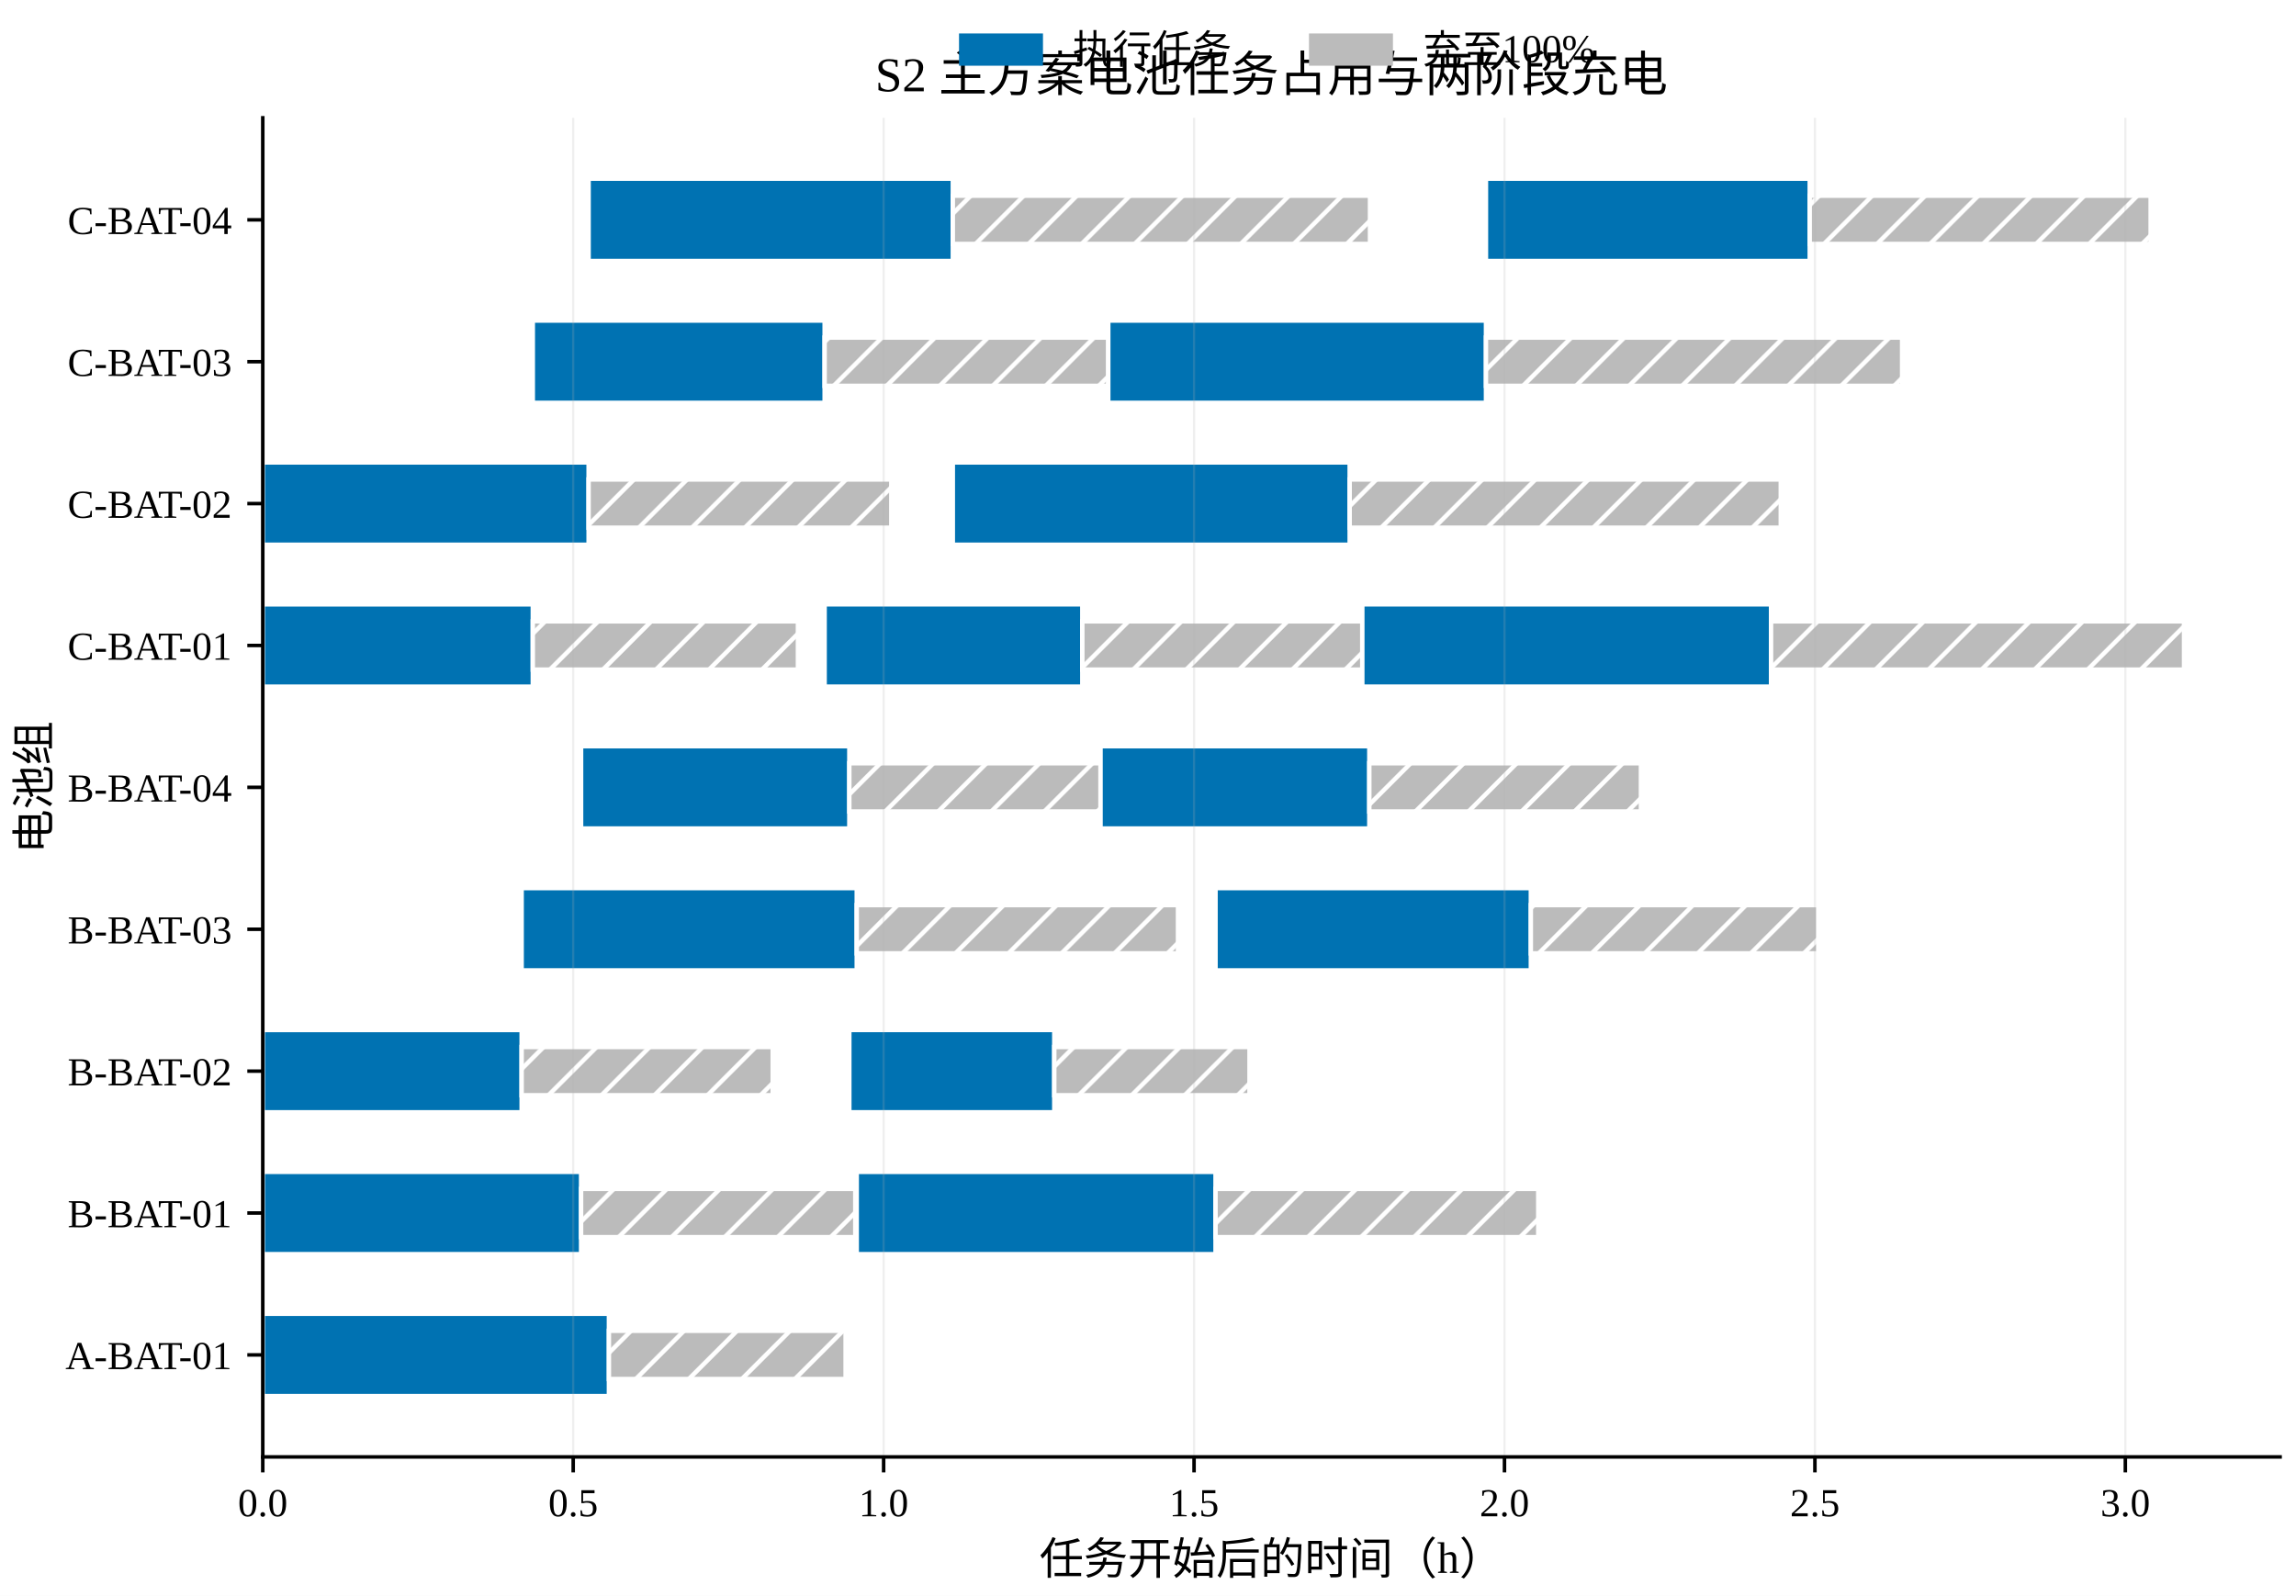
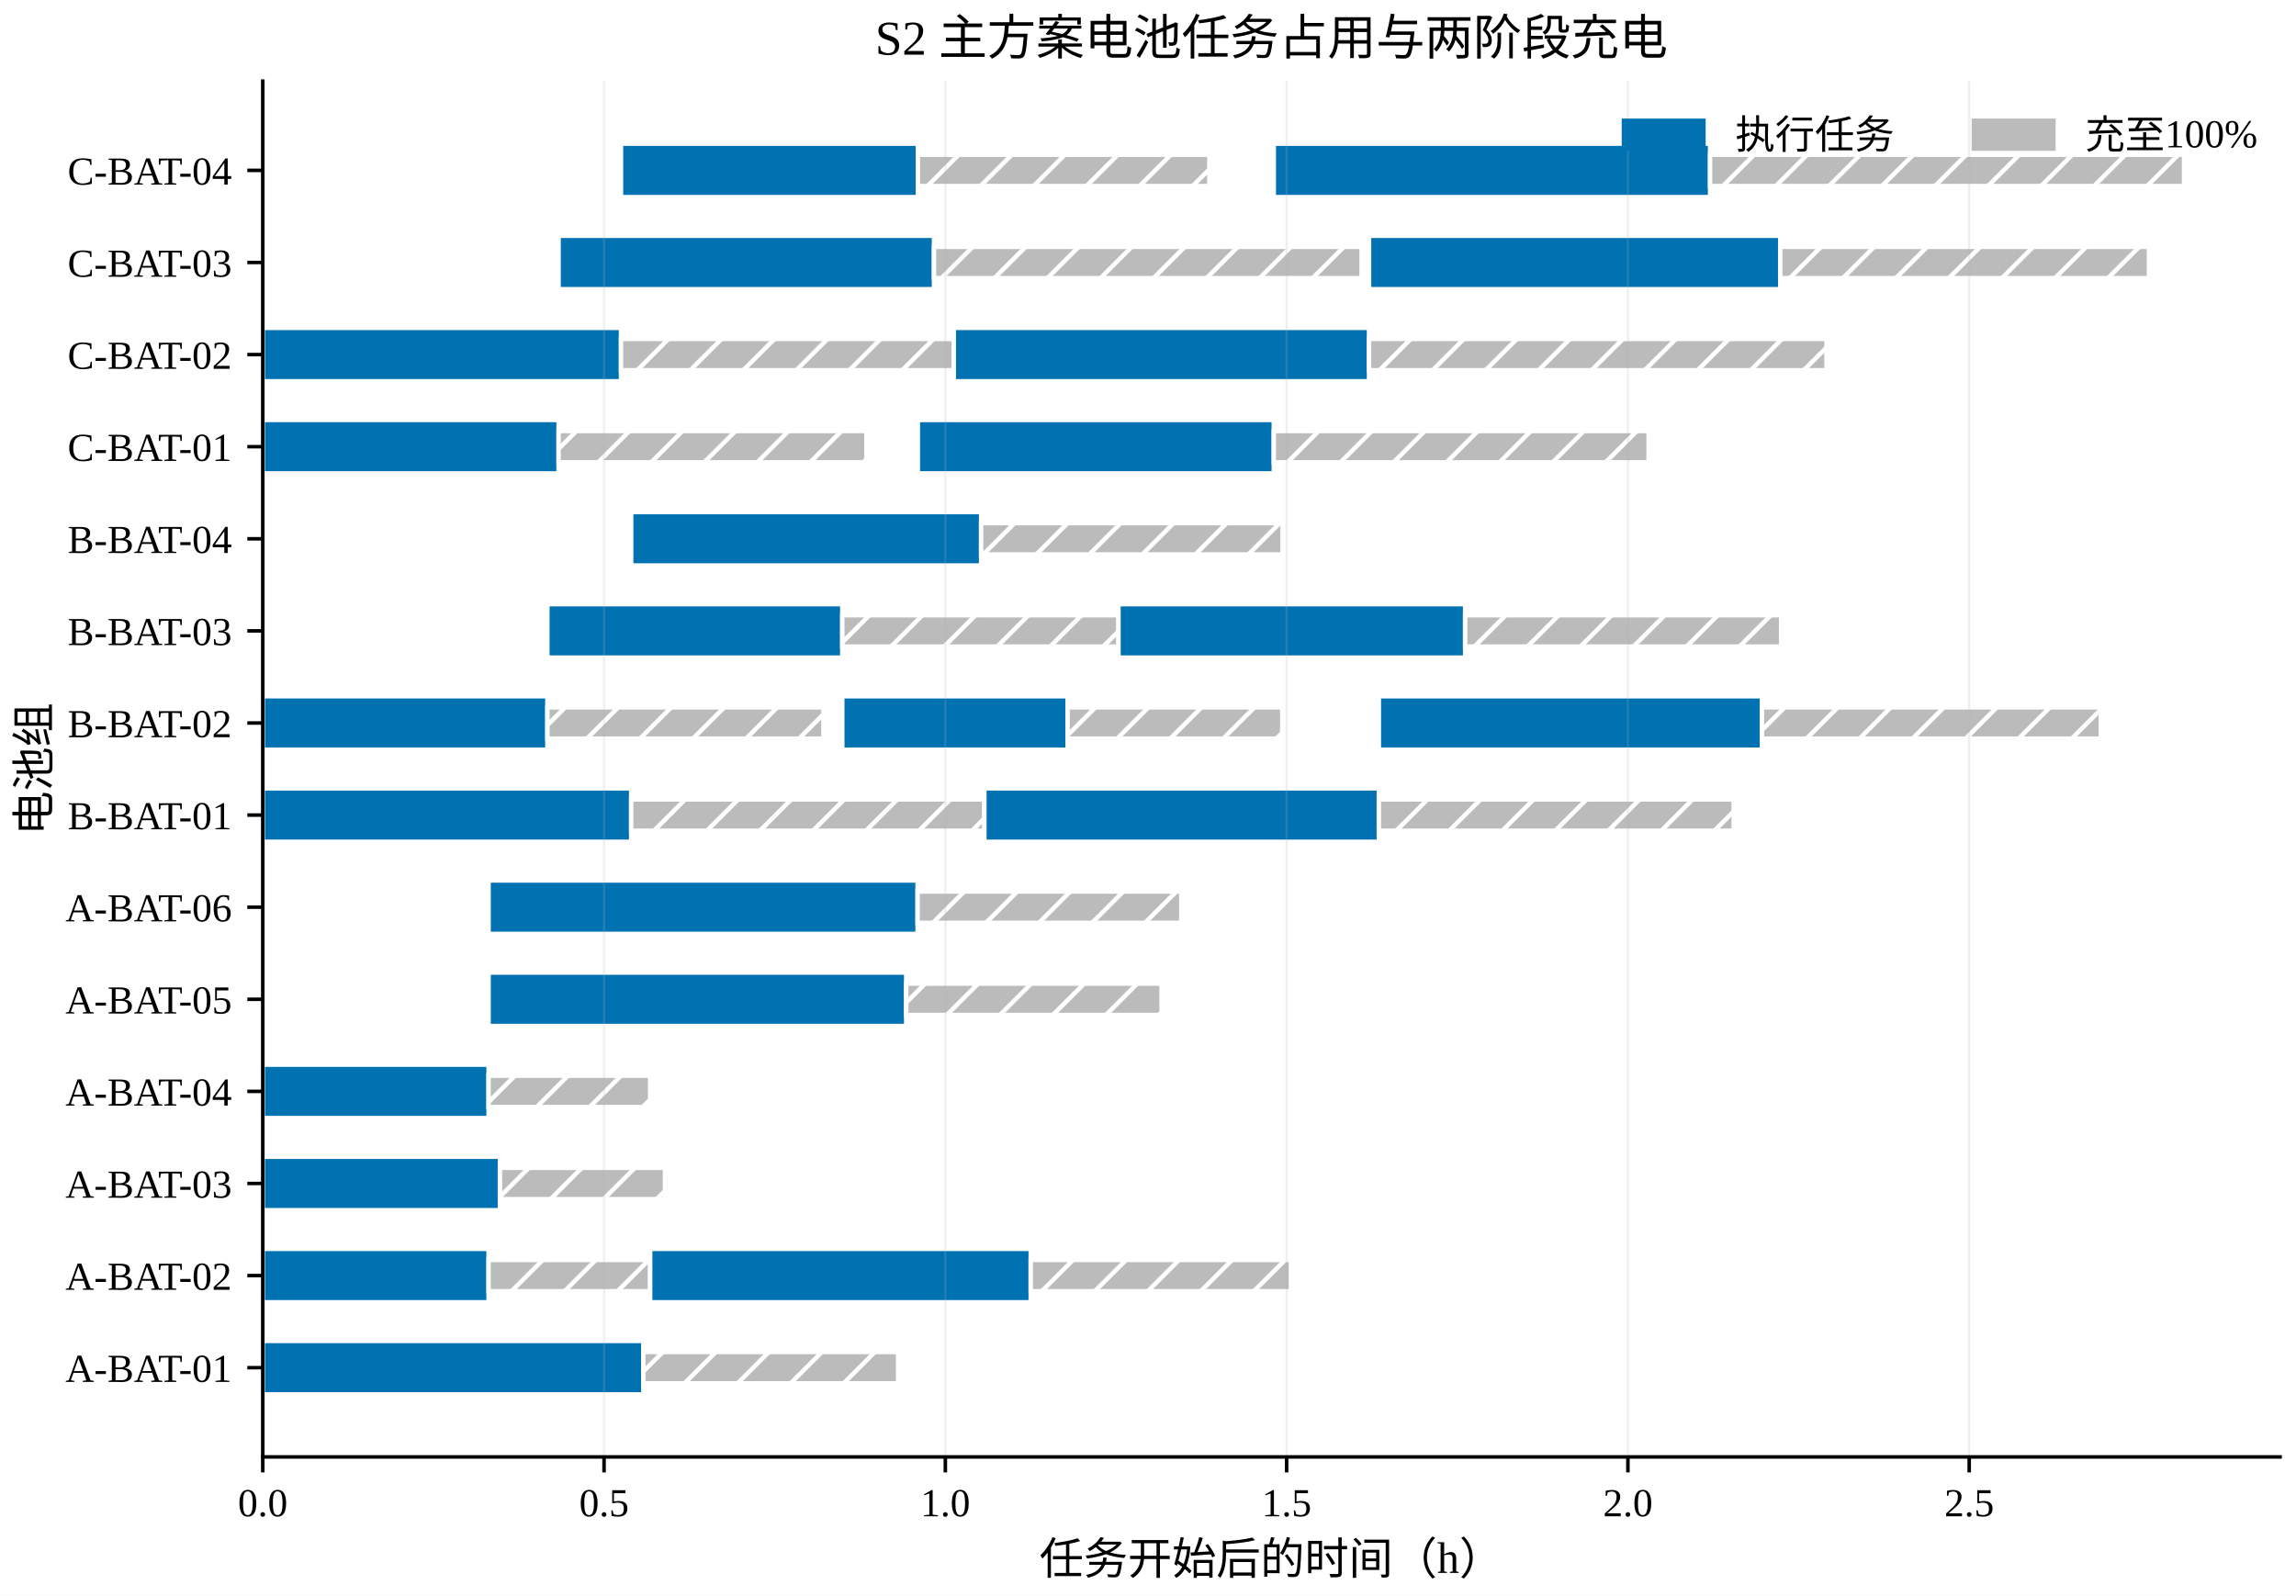
<svg xmlns="http://www.w3.org/2000/svg" xmlns:xlink="http://www.w3.org/1999/xlink" width="519.6pt" height="361.2pt" viewBox="0 0 519.6 361.2" version="1.1">
  <defs>
    <style type="text/css">*{stroke-linejoin: round; stroke-linecap: butt}</style>
  </defs>
  <g id="figure_1">
    <g id="patch_1">
-       <path d="M 0 361.2  L 519.6 361.2  L 519.6 0  L 0 0  z " style="fill: #ffffff" />
+       <path d="M 0 361.2  L 519.6 361.2  L 519.6 -0  L 0 -0  z " style="fill: #ffffff" />
    </g>
    <g id="axes_1">
      <g id="patch_2">
-         <path d="M 59.467 329.748  L 516 329.748  L 516 26.663  L 59.467 26.663  z " style="fill: #ffffff" />
+         <path d="M 59.467 329.748  L 516 329.748  L 516 18.366  L 59.467 18.366  z " style="fill: #ffffff" />
      </g>
      <g id="patch_3">
-         <path d="M 59.467 283.858  L 131.503 283.858  L 131.503 265.232  L 59.467 265.232  z " clip-path="url(#p5245dfd479)" style="fill: #0072b2; stroke: #ffffff; stroke-linejoin: miter" />
+         <path d="M 59.467 107.144  L 126.412 107.144  L 126.412 95.054  L 59.467 95.054  z " clip-path="url(#pa1d8574b73)" style="fill: #0072b2; stroke: #ffffff; stroke-linejoin: miter" />
      </g>
      <g id="patch_4">
-         <path d="M 131.503 280.004  L 193.557 280.004  L 193.557 269.086  L 131.503 269.086  z " clip-path="url(#p5245dfd479)" style="fill: url(#h151a976eff); stroke: #ffffff; stroke-linejoin: miter" />
+         <path d="M 126.412 104.643  L 196.074 104.643  L 196.074 97.556  L 126.412 97.556  z " clip-path="url(#pa1d8574b73)" style="fill: url(#hf0e0af9c7e); stroke: #ffffff; stroke-linejoin: miter" />
      </g>
      <g id="patch_5">
-         <path d="M 59.467 155.405  L 120.576 155.405  L 120.576 136.779  L 59.467 136.779  z " clip-path="url(#p5245dfd479)" style="fill: #0072b2; stroke: #ffffff; stroke-linejoin: miter" />
+         <path d="M 59.467 190.524  L 142.837 190.524  L 142.837 178.434  L 59.467 178.434  z " clip-path="url(#pa1d8574b73)" style="fill: #0072b2; stroke: #ffffff; stroke-linejoin: miter" />
      </g>
      <g id="patch_6">
-         <path d="M 120.576 151.551  L 180.579 151.551  L 180.579 140.633  L 120.576 140.633  z " clip-path="url(#p5245dfd479)" style="fill: url(#h151a976eff); stroke: #ffffff; stroke-linejoin: miter" />
+         <path d="M 142.837 188.023  L 222.77 188.023  L 222.77 180.936  L 142.837 180.936  z " clip-path="url(#pa1d8574b73)" style="fill: url(#hf0e0af9c7e); stroke: #ffffff; stroke-linejoin: miter" />
      </g>
      <g id="patch_7">
-         <path d="M 59.467 251.745  L 118.051 251.745  L 118.051 233.119  L 59.467 233.119  z " clip-path="url(#p5245dfd479)" style="fill: #0072b2; stroke: #ffffff; stroke-linejoin: miter" />
+         <path d="M 59.467 169.679  L 123.875 169.679  L 123.875 157.589  L 59.467 157.589  z " clip-path="url(#pa1d8574b73)" style="fill: #0072b2; stroke: #ffffff; stroke-linejoin: miter" />
      </g>
      <g id="patch_8">
-         <path d="M 118.051 247.891  L 174.867 247.891  L 174.867 236.973  L 118.051 236.973  z " clip-path="url(#p5245dfd479)" style="fill: url(#h151a976eff); stroke: #ffffff; stroke-linejoin: miter" />
+         <path d="M 123.875 167.178  L 186.339 167.178  L 186.339 160.091  L 123.875 160.091  z " clip-path="url(#pa1d8574b73)" style="fill: url(#hf0e0af9c7e); stroke: #ffffff; stroke-linejoin: miter" />
      </g>
      <g id="patch_9">
-         <path d="M 59.467 123.292  L 133.205 123.292  L 133.205 104.666  L 59.467 104.666  z " clip-path="url(#p5245dfd479)" style="fill: #0072b2; stroke: #ffffff; stroke-linejoin: miter" />
+         <path d="M 59.467 86.299  L 140.535 86.299  L 140.535 74.209  L 59.467 74.209  z " clip-path="url(#pa1d8574b73)" style="fill: #0072b2; stroke: #ffffff; stroke-linejoin: miter" />
      </g>
      <g id="patch_10">
-         <path d="M 133.205 119.438  L 201.707 119.438  L 201.707 108.52  L 133.205 108.52  z " clip-path="url(#p5245dfd479)" style="fill: url(#h151a976eff); stroke: #ffffff; stroke-linejoin: miter" />
+         <path d="M 140.535 83.798  L 215.847 83.798  L 215.847 76.711  L 140.535 76.711  z " clip-path="url(#pa1d8574b73)" style="fill: url(#hf0e0af9c7e); stroke: #ffffff; stroke-linejoin: miter" />
      </g>
      <g id="patch_11">
-         <path d="M 118.051 219.632  L 193.883 219.632  L 193.883 201.006  L 118.051 201.006  z " clip-path="url(#p5245dfd479)" style="fill: #0072b2; stroke: #ffffff; stroke-linejoin: miter" />
+         <path d="M 123.875 148.834  L 190.614 148.834  L 190.614 136.744  L 123.875 136.744  z " clip-path="url(#pa1d8574b73)" style="fill: #0072b2; stroke: #ffffff; stroke-linejoin: miter" />
      </g>
      <g id="patch_12">
-         <path d="M 193.883 215.778  L 266.588 215.778  L 266.588 204.859  L 193.883 204.859  z " clip-path="url(#p5245dfd479)" style="fill: url(#h151a976eff); stroke: #ffffff; stroke-linejoin: miter" />
+         <path d="M 190.614 146.333  L 253.118 146.333  L 253.118 139.246  L 190.614 139.246  z " clip-path="url(#pa1d8574b73)" style="fill: url(#hf0e0af9c7e); stroke: #ffffff; stroke-linejoin: miter" />
      </g>
      <g id="patch_13">
-         <path d="M 120.576 91.178  L 186.619 91.178  L 186.619 72.553  L 120.576 72.553  z " clip-path="url(#p5245dfd479)" style="fill: #0072b2; stroke: #ffffff; stroke-linejoin: miter" />
+         <path d="M 126.412 65.454  L 211.366 65.454  L 211.366 53.364  L 126.412 53.364  z " clip-path="url(#pa1d8574b73)" style="fill: #0072b2; stroke: #ffffff; stroke-linejoin: miter" />
      </g>
      <g id="patch_14">
-         <path d="M 186.619 87.325  L 250.809 87.325  L 250.809 76.406  L 186.619 76.406  z " clip-path="url(#p5245dfd479)" style="fill: url(#h151a976eff); stroke: #ffffff; stroke-linejoin: miter" />
+         <path d="M 211.366 62.953  L 308.135 62.953  L 308.135 55.866  L 211.366 55.866  z " clip-path="url(#pa1d8574b73)" style="fill: url(#hf0e0af9c7e); stroke: #ffffff; stroke-linejoin: miter" />
      </g>
      <g id="patch_15">
-         <path d="M 133.205 59.065  L 215.629 59.065  L 215.629 40.439  L 133.205 40.439  z " clip-path="url(#p5245dfd479)" style="fill: #0072b2; stroke: #ffffff; stroke-linejoin: miter" />
+         <path d="M 59.467 315.594  L 145.587 315.594  L 145.587 303.504  L 59.467 303.504  z " clip-path="url(#pa1d8574b73)" style="fill: #0072b2; stroke: #ffffff; stroke-linejoin: miter" />
      </g>
      <g id="patch_16">
-         <path d="M 215.629 55.212  L 310.039 55.212  L 310.039 44.293  L 215.629 44.293  z " clip-path="url(#p5245dfd479)" style="fill: url(#h151a976eff); stroke: #ffffff; stroke-linejoin: miter" />
+         <path d="M 145.587 313.093  L 203.253 313.093  L 203.253 306.006  L 145.587 306.006  z " clip-path="url(#pa1d8574b73)" style="fill: url(#hf0e0af9c7e); stroke: #ffffff; stroke-linejoin: miter" />
      </g>
      <g id="patch_17">
-         <path d="M 131.503 187.518  L 192.207 187.518  L 192.207 168.893  L 131.503 168.893  z " clip-path="url(#p5245dfd479)" style="fill: #0072b2; stroke: #ffffff; stroke-linejoin: miter" />
+         <path d="M 142.837 127.989  L 222.033 127.989  L 222.033 115.899  L 142.837 115.899  z " clip-path="url(#pa1d8574b73)" style="fill: #0072b2; stroke: #ffffff; stroke-linejoin: miter" />
      </g>
      <g id="patch_18">
-         <path d="M 192.207 183.665  L 249.06 183.665  L 249.06 172.746  L 192.207 172.746  z " clip-path="url(#p5245dfd479)" style="fill: url(#h151a976eff); stroke: #ffffff; stroke-linejoin: miter" />
+         <path d="M 222.033 125.488  L 290.256 125.488  L 290.256 118.401  L 222.033 118.401  z " clip-path="url(#pa1d8574b73)" style="fill: url(#hf0e0af9c7e); stroke: #ffffff; stroke-linejoin: miter" />
      </g>
      <g id="patch_19">
-         <path d="M 186.619 155.405  L 244.934 155.405  L 244.934 136.779  L 186.619 136.779  z " clip-path="url(#p5245dfd479)" style="fill: #0072b2; stroke: #ffffff; stroke-linejoin: miter" />
+         <path d="M 59.467 294.749  L 110.567 294.749  L 110.567 282.659  L 59.467 282.659  z " clip-path="url(#pa1d8574b73)" style="fill: #0072b2; stroke: #ffffff; stroke-linejoin: miter" />
      </g>
      <g id="patch_20">
-         <path d="M 244.934 151.551  L 308.298 151.551  L 308.298 140.633  L 244.934 140.633  z " clip-path="url(#p5245dfd479)" style="fill: url(#h151a976eff); stroke: #ffffff; stroke-linejoin: miter" />
+         <path d="M 110.567 292.248  L 147.138 292.248  L 147.138 285.161  L 110.567 285.161  z " clip-path="url(#pa1d8574b73)" style="fill: url(#hf0e0af9c7e); stroke: #ffffff; stroke-linejoin: miter" />
      </g>
      <g id="patch_21">
-         <path d="M 215.629 123.292  L 305.436 123.292  L 305.436 104.666  L 215.629 104.666  z " clip-path="url(#p5245dfd479)" style="fill: #0072b2; stroke: #ffffff; stroke-linejoin: miter" />
+         <path d="M 140.535 44.609  L 207.718 44.609  L 207.718 32.519  L 140.535 32.519  z " clip-path="url(#pa1d8574b73)" style="fill: #0072b2; stroke: #ffffff; stroke-linejoin: miter" />
      </g>
      <g id="patch_22">
-         <path d="M 305.436 119.438  L 402.998 119.438  L 402.998 108.52  L 305.436 108.52  z " clip-path="url(#p5245dfd479)" style="fill: url(#h151a976eff); stroke: #ffffff; stroke-linejoin: miter" />
+         <path d="M 207.718 42.108  L 273.686 42.108  L 273.686 35.021  L 207.718 35.021  z " clip-path="url(#pa1d8574b73)" style="fill: url(#hf0e0af9c7e); stroke: #ffffff; stroke-linejoin: miter" />
      </g>
      <g id="patch_23">
-         <path d="M 192.207 251.745  L 238.59 251.745  L 238.59 233.119  L 192.207 233.119  z " clip-path="url(#p5245dfd479)" style="fill: #0072b2; stroke: #ffffff; stroke-linejoin: miter" />
+         <path d="M 207.718 107.144  L 288.265 107.144  L 288.265 95.054  L 207.718 95.054  z " clip-path="url(#pa1d8574b73)" style="fill: #0072b2; stroke: #ffffff; stroke-linejoin: miter" />
      </g>
      <g id="patch_24">
-         <path d="M 238.59 247.891  L 282.772 247.891  L 282.772 236.973  L 238.59 236.973  z " clip-path="url(#p5245dfd479)" style="fill: url(#h151a976eff); stroke: #ffffff; stroke-linejoin: miter" />
+         <path d="M 288.265 104.643  L 373.088 104.643  L 373.088 97.556  L 288.265 97.556  z " clip-path="url(#pa1d8574b73)" style="fill: url(#hf0e0af9c7e); stroke: #ffffff; stroke-linejoin: miter" />
      </g>
      <g id="patch_25">
-         <path d="M 250.809 91.178  L 336.284 91.178  L 336.284 72.553  L 250.809 72.553  z " clip-path="url(#p5245dfd479)" style="fill: #0072b2; stroke: #ffffff; stroke-linejoin: miter" />
+         <path d="M 59.467 273.904  L 113.141 273.904  L 113.141 261.814  L 59.467 261.814  z " clip-path="url(#pa1d8574b73)" style="fill: #0072b2; stroke: #ffffff; stroke-linejoin: miter" />
      </g>
      <g id="patch_26">
-         <path d="M 336.284 87.325  L 430.457 87.325  L 430.457 76.406  L 336.284 76.406  z " clip-path="url(#p5245dfd479)" style="fill: url(#h151a976eff); stroke: #ffffff; stroke-linejoin: miter" />
+         <path d="M 113.141 271.403  L 150.491 271.403  L 150.491 264.316  L 113.141 264.316  z " clip-path="url(#pa1d8574b73)" style="fill: url(#hf0e0af9c7e); stroke: #ffffff; stroke-linejoin: miter" />
      </g>
      <g id="patch_27">
-         <path d="M 308.298 155.405  L 400.799 155.405  L 400.799 136.779  L 308.298 136.779  z " clip-path="url(#p5245dfd479)" style="fill: #0072b2; stroke: #ffffff; stroke-linejoin: miter" />
+         <path d="M 215.847 86.299  L 309.819 86.299  L 309.819 74.209  L 215.847 74.209  z " clip-path="url(#pa1d8574b73)" style="fill: #0072b2; stroke: #ffffff; stroke-linejoin: miter" />
      </g>
      <g id="patch_28">
-         <path d="M 400.799 151.551  L 494.26 151.551  L 494.26 140.633  L 400.799 140.633  z " clip-path="url(#p5245dfd479)" style="fill: url(#h151a976eff); stroke: #ffffff; stroke-linejoin: miter" />
+         <path d="M 309.819 83.798  L 413.353 83.798  L 413.353 76.711  L 309.819 76.711  z " clip-path="url(#pa1d8574b73)" style="fill: url(#hf0e0af9c7e); stroke: #ffffff; stroke-linejoin: miter" />
      </g>
      <g id="patch_29">
-         <path d="M 193.883 283.858  L 275.083 283.858  L 275.083 265.232  L 193.883 265.232  z " clip-path="url(#p5245dfd479)" style="fill: #0072b2; stroke: #ffffff; stroke-linejoin: miter" />
+         <path d="M 190.614 169.679  L 241.607 169.679  L 241.607 157.589  L 190.614 157.589  z " clip-path="url(#pa1d8574b73)" style="fill: #0072b2; stroke: #ffffff; stroke-linejoin: miter" />
      </g>
      <g id="patch_30">
-         <path d="M 275.083 280.004  L 348.116 280.004  L 348.116 269.086  L 275.083 269.086  z " clip-path="url(#p5245dfd479)" style="fill: url(#h151a976eff); stroke: #ffffff; stroke-linejoin: miter" />
+         <path d="M 241.607 167.178  L 290.181 167.178  L 290.181 160.091  L 241.607 160.091  z " clip-path="url(#pa1d8574b73)" style="fill: url(#hf0e0af9c7e); stroke: #ffffff; stroke-linejoin: miter" />
      </g>
      <g id="patch_31">
-         <path d="M 59.467 315.971  L 137.8 315.971  L 137.8 297.346  L 59.467 297.346  z " clip-path="url(#p5245dfd479)" style="fill: #0072b2; stroke: #ffffff; stroke-linejoin: miter" />
+         <path d="M 222.77 190.524  L 312.042 190.524  L 312.042 178.434  L 222.77 178.434  z " clip-path="url(#pa1d8574b73)" style="fill: #0072b2; stroke: #ffffff; stroke-linejoin: miter" />
      </g>
      <g id="patch_32">
-         <path d="M 137.8 312.118  L 191.366 312.118  L 191.366 301.199  L 137.8 301.199  z " clip-path="url(#p5245dfd479)" style="fill: url(#h151a976eff); stroke: #ffffff; stroke-linejoin: miter" />
+         <path d="M 312.042 188.023  L 392.335 188.023  L 392.335 180.936  L 312.042 180.936  z " clip-path="url(#pa1d8574b73)" style="fill: url(#hf0e0af9c7e); stroke: #ffffff; stroke-linejoin: miter" />
      </g>
      <g id="patch_33">
-         <path d="M 249.06 187.518  L 309.884 187.518  L 309.884 168.893  L 249.06 168.893  z " clip-path="url(#p5245dfd479)" style="fill: #0072b2; stroke: #ffffff; stroke-linejoin: miter" />
+         <path d="M 288.265 44.609  L 387 44.609  L 387 32.519  L 288.265 32.519  z " clip-path="url(#pa1d8574b73)" style="fill: #0072b2; stroke: #ffffff; stroke-linejoin: miter" />
      </g>
      <g id="patch_34">
-         <path d="M 309.884 183.665  L 371.356 183.665  L 371.356 172.746  L 309.884 172.746  z " clip-path="url(#p5245dfd479)" style="fill: url(#h151a976eff); stroke: #ffffff; stroke-linejoin: miter" />
+         <path d="M 387 42.108  L 494.26 42.108  L 494.26 35.021  L 387 35.021  z " clip-path="url(#pa1d8574b73)" style="fill: url(#hf0e0af9c7e); stroke: #ffffff; stroke-linejoin: miter" />
      </g>
      <g id="patch_35">
-         <path d="M 275.083 219.632  L 346.438 219.632  L 346.438 201.006  L 275.083 201.006  z " clip-path="url(#p5245dfd479)" style="fill: #0072b2; stroke: #ffffff; stroke-linejoin: miter" />
+         <path d="M 59.467 253.059  L 110.567 253.059  L 110.567 240.969  L 59.467 240.969  z " clip-path="url(#pa1d8574b73)" style="fill: #0072b2; stroke: #ffffff; stroke-linejoin: miter" />
      </g>
      <g id="patch_36">
-         <path d="M 346.438 215.778  L 411.481 215.778  L 411.481 204.859  L 346.438 204.859  z " clip-path="url(#p5245dfd479)" style="fill: url(#h151a976eff); stroke: #ffffff; stroke-linejoin: miter" />
+         <path d="M 110.567 250.558  L 147.138 250.558  L 147.138 243.471  L 110.567 243.471  z " clip-path="url(#pa1d8574b73)" style="fill: url(#hf0e0af9c7e); stroke: #ffffff; stroke-linejoin: miter" />
      </g>
      <g id="patch_37">
-         <path d="M 336.284 59.065  L 409.549 59.065  L 409.549 40.439  L 336.284 40.439  z " clip-path="url(#p5245dfd479)" style="fill: #0072b2; stroke: #ffffff; stroke-linejoin: miter" />
+         <path d="M 253.118 148.834  L 331.567 148.834  L 331.567 136.744  L 253.118 136.744  z " clip-path="url(#pa1d8574b73)" style="fill: #0072b2; stroke: #ffffff; stroke-linejoin: miter" />
      </g>
      <g id="patch_38">
-         <path d="M 409.549 55.212  L 486.702 55.212  L 486.702 44.293  L 409.549 44.293  z " clip-path="url(#p5245dfd479)" style="fill: url(#h151a976eff); stroke: #ffffff; stroke-linejoin: miter" />
+         <path d="M 331.567 146.333  L 403.076 146.333  L 403.076 139.246  L 331.567 139.246  z " clip-path="url(#pa1d8574b73)" style="fill: url(#hf0e0af9c7e); stroke: #ffffff; stroke-linejoin: miter" />
+       </g>
+       <g id="patch_39">
+         <path d="M 309.819 65.454  L 402.876 65.454  L 402.876 53.364  L 309.819 53.364  z " clip-path="url(#pa1d8574b73)" style="fill: #0072b2; stroke: #ffffff; stroke-linejoin: miter" />
+       </g>
+       <g id="patch_40">
+         <path d="M 402.876 62.953  L 486.321 62.953  L 486.321 55.866  L 402.876 55.866  z " clip-path="url(#pa1d8574b73)" style="fill: url(#hf0e0af9c7e); stroke: #ffffff; stroke-linejoin: miter" />
+       </g>
+       <g id="patch_41">
+         <path d="M 110.567 232.214  L 205.078 232.214  L 205.078 220.124  L 110.567 220.124  z " clip-path="url(#pa1d8574b73)" style="fill: #0072b2; stroke: #ffffff; stroke-linejoin: miter" />
+       </g>
+       <g id="patch_42">
+         <path d="M 205.078 229.713  L 262.87 229.713  L 262.87 222.626  L 205.078 222.626  z " clip-path="url(#pa1d8574b73)" style="fill: url(#hf0e0af9c7e); stroke: #ffffff; stroke-linejoin: miter" />
+       </g>
+       <g id="patch_43">
+         <path d="M 110.567 211.369  L 207.653 211.369  L 207.653 199.279  L 110.567 199.279  z " clip-path="url(#pa1d8574b73)" style="fill: #0072b2; stroke: #ffffff; stroke-linejoin: miter" />
+       </g>
+       <g id="patch_44">
+         <path d="M 207.653 208.868  L 267.33 208.868  L 267.33 201.781  L 207.653 201.781  z " clip-path="url(#pa1d8574b73)" style="fill: url(#hf0e0af9c7e); stroke: #ffffff; stroke-linejoin: miter" />
+       </g>
+       <g id="patch_45">
+         <path d="M 147.138 294.749  L 233.258 294.749  L 233.258 282.659  L 147.138 282.659  z " clip-path="url(#pa1d8574b73)" style="fill: #0072b2; stroke: #ffffff; stroke-linejoin: miter" />
+       </g>
+       <g id="patch_46">
+         <path d="M 233.258 292.248  L 292.148 292.248  L 292.148 285.161  L 233.258 285.161  z " clip-path="url(#pa1d8574b73)" style="fill: url(#hf0e0af9c7e); stroke: #ffffff; stroke-linejoin: miter" />
+       </g>
+       <g id="patch_47">
+         <path d="M 312.042 169.679  L 398.739 169.679  L 398.739 157.589  L 312.042 157.589  z " clip-path="url(#pa1d8574b73)" style="fill: #0072b2; stroke: #ffffff; stroke-linejoin: miter" />
+       </g>
+       <g id="patch_48">
+         <path d="M 398.739 167.178  L 475.418 167.178  L 475.418 160.091  L 398.739 160.091  z " clip-path="url(#pa1d8574b73)" style="fill: url(#hf0e0af9c7e); stroke: #ffffff; stroke-linejoin: miter" />
      </g>
      <g id="matplotlib.axis_1">
        <g id="xtick_1">
          <g id="line2d_1">
-             <path d="M 59.467 329.748  L 59.467 26.663  " clip-path="url(#p5245dfd479)" style="fill: none; stroke: #b0b0b0; stroke-opacity: 0.2; stroke-width: 0.5; stroke-linecap: square" />
+             <path d="M 59.467 329.748  L 59.467 18.366  " clip-path="url(#pa1d8574b73)" style="fill: none; stroke: #b0b0b0; stroke-opacity: 0.2; stroke-width: 0.5; stroke-linecap: square" />
          </g>
          <g id="line2d_2">
            <defs>
-               <path id="m339675f2f6" d="M 0 0  L 0 3.5  " style="stroke: #000000; stroke-width: 0.8" />
+               <path id="ma20574b8f9" d="M 0 0  L 0 3.5  " style="stroke: #000000; stroke-width: 0.8" />
            </defs>
            <g>
-               <use xlink:href="#m339675f2f6" x="59.467" y="329.748" style="stroke: #000000; stroke-width: 0.8" />
+               <use xlink:href="#ma20574b8f9" x="59.467" y="329.748" style="stroke: #000000; stroke-width: 0.8" />
            </g>
          </g>
          <g id="text_1">
-             <text style="font: 9px 'SimSun', 'Times New Roman', 'Times', 'DejaVu Serif', serif; text-anchor: middle" x="59.467" y="343.182" transform="rotate(-0 59.46719 343.1815)">0.0</text>
+             <text style="font: 9px 'SimSun', 'Times New Roman', 'Times', 'DejaVu Serif', serif; text-anchor: middle" x="59.467" y="343.182" transform="rotate(-0 59.46719 343.1816)">0.0</text>
          </g>
        </g>
        <g id="xtick_2">
          <g id="line2d_3">
-             <path d="M 129.719 329.748  L 129.719 26.663  " clip-path="url(#p5245dfd479)" style="fill: none; stroke: #b0b0b0; stroke-opacity: 0.2; stroke-width: 0.5; stroke-linecap: square" />
+             <path d="M 136.702 329.748  L 136.702 18.366  " clip-path="url(#pa1d8574b73)" style="fill: none; stroke: #b0b0b0; stroke-opacity: 0.2; stroke-width: 0.5; stroke-linecap: square" />
          </g>
          <g id="line2d_4">
            <g>
-               <use xlink:href="#m339675f2f6" x="129.719" y="329.748" style="stroke: #000000; stroke-width: 0.8" />
+               <use xlink:href="#ma20574b8f9" x="136.702" y="329.748" style="stroke: #000000; stroke-width: 0.8" />
            </g>
          </g>
          <g id="text_2">
-             <text style="font: 9px 'SimSun', 'Times New Roman', 'Times', 'DejaVu Serif', serif; text-anchor: middle" x="129.719" y="343.182" transform="rotate(-0 129.719 343.1815)">0.5</text>
+             <text style="font: 9px 'SimSun', 'Times New Roman', 'Times', 'DejaVu Serif', serif; text-anchor: middle" x="136.702" y="343.182" transform="rotate(-0 136.7025 343.1816)">0.5</text>
          </g>
        </g>
        <g id="xtick_3">
          <g id="line2d_5">
-             <path d="M 199.971 329.748  L 199.971 26.663  " clip-path="url(#p5245dfd479)" style="fill: none; stroke: #b0b0b0; stroke-opacity: 0.2; stroke-width: 0.5; stroke-linecap: square" />
+             <path d="M 213.938 329.748  L 213.938 18.366  " clip-path="url(#pa1d8574b73)" style="fill: none; stroke: #b0b0b0; stroke-opacity: 0.2; stroke-width: 0.5; stroke-linecap: square" />
          </g>
          <g id="line2d_6">
            <g>
-               <use xlink:href="#m339675f2f6" x="199.971" y="329.748" style="stroke: #000000; stroke-width: 0.8" />
+               <use xlink:href="#ma20574b8f9" x="213.938" y="329.748" style="stroke: #000000; stroke-width: 0.8" />
            </g>
          </g>
          <g id="text_3">
-             <text style="font: 9px 'SimSun', 'Times New Roman', 'Times', 'DejaVu Serif', serif; text-anchor: middle" x="199.971" y="343.182" transform="rotate(-0 199.9708 343.1815)">1.0</text>
+             <text style="font: 9px 'SimSun', 'Times New Roman', 'Times', 'DejaVu Serif', serif; text-anchor: middle" x="213.938" y="343.182" transform="rotate(-0 213.9378 343.1816)">1.0</text>
          </g>
        </g>
        <g id="xtick_4">
          <g id="line2d_7">
-             <path d="M 270.223 329.748  L 270.223 26.663  " clip-path="url(#p5245dfd479)" style="fill: none; stroke: #b0b0b0; stroke-opacity: 0.2; stroke-width: 0.5; stroke-linecap: square" />
+             <path d="M 291.173 329.748  L 291.173 18.366  " clip-path="url(#pa1d8574b73)" style="fill: none; stroke: #b0b0b0; stroke-opacity: 0.2; stroke-width: 0.5; stroke-linecap: square" />
          </g>
          <g id="line2d_8">
            <g>
-               <use xlink:href="#m339675f2f6" x="270.223" y="329.748" style="stroke: #000000; stroke-width: 0.8" />
+               <use xlink:href="#ma20574b8f9" x="291.173" y="329.748" style="stroke: #000000; stroke-width: 0.8" />
            </g>
          </g>
          <g id="text_4">
-             <text style="font: 9px 'SimSun', 'Times New Roman', 'Times', 'DejaVu Serif', serif; text-anchor: middle" x="270.223" y="343.182" transform="rotate(-0 270.2226 343.1815)">1.5</text>
+             <text style="font: 9px 'SimSun', 'Times New Roman', 'Times', 'DejaVu Serif', serif; text-anchor: middle" x="291.173" y="343.182" transform="rotate(-0 291.1731 343.1816)">1.5</text>
          </g>
        </g>
        <g id="xtick_5">
          <g id="line2d_9">
-             <path d="M 340.474 329.748  L 340.474 26.663  " clip-path="url(#p5245dfd479)" style="fill: none; stroke: #b0b0b0; stroke-opacity: 0.2; stroke-width: 0.5; stroke-linecap: square" />
+             <path d="M 368.408 329.748  L 368.408 18.366  " clip-path="url(#pa1d8574b73)" style="fill: none; stroke: #b0b0b0; stroke-opacity: 0.2; stroke-width: 0.5; stroke-linecap: square" />
          </g>
          <g id="line2d_10">
            <g>
-               <use xlink:href="#m339675f2f6" x="340.474" y="329.748" style="stroke: #000000; stroke-width: 0.8" />
+               <use xlink:href="#ma20574b8f9" x="368.408" y="329.748" style="stroke: #000000; stroke-width: 0.8" />
            </g>
          </g>
          <g id="text_5">
-             <text style="font: 9px 'SimSun', 'Times New Roman', 'Times', 'DejaVu Serif', serif; text-anchor: middle" x="340.474" y="343.182" transform="rotate(-0 340.4744 343.1815)">2.0</text>
+             <text style="font: 9px 'SimSun', 'Times New Roman', 'Times', 'DejaVu Serif', serif; text-anchor: middle" x="368.408" y="343.182" transform="rotate(-0 368.4084 343.1816)">2.0</text>
          </g>
        </g>
        <g id="xtick_6">
          <g id="line2d_11">
-             <path d="M 410.726 329.748  L 410.726 26.663  " clip-path="url(#p5245dfd479)" style="fill: none; stroke: #b0b0b0; stroke-opacity: 0.2; stroke-width: 0.5; stroke-linecap: square" />
+             <path d="M 445.644 329.748  L 445.644 18.366  " clip-path="url(#pa1d8574b73)" style="fill: none; stroke: #b0b0b0; stroke-opacity: 0.2; stroke-width: 0.5; stroke-linecap: square" />
          </g>
          <g id="line2d_12">
            <g>
-               <use xlink:href="#m339675f2f6" x="410.726" y="329.748" style="stroke: #000000; stroke-width: 0.8" />
+               <use xlink:href="#ma20574b8f9" x="445.644" y="329.748" style="stroke: #000000; stroke-width: 0.8" />
            </g>
          </g>
          <g id="text_6">
-             <text style="font: 9px 'SimSun', 'Times New Roman', 'Times', 'DejaVu Serif', serif; text-anchor: middle" x="410.726" y="343.182" transform="rotate(-0 410.7262 343.1815)">2.5</text>
-           </g>
-         </g>
-         <g id="xtick_7">
-           <g id="line2d_13">
-             <path d="M 480.978 329.748  L 480.978 26.663  " clip-path="url(#p5245dfd479)" style="fill: none; stroke: #b0b0b0; stroke-opacity: 0.2; stroke-width: 0.5; stroke-linecap: square" />
-           </g>
-           <g id="line2d_14">
-             <g>
-               <use xlink:href="#m339675f2f6" x="480.978" y="329.748" style="stroke: #000000; stroke-width: 0.8" />
-             </g>
-           </g>
-           <g id="text_7">
-             <text style="font: 9px 'SimSun', 'Times New Roman', 'Times', 'DejaVu Serif', serif; text-anchor: middle" x="480.978" y="343.182" transform="rotate(-0 480.978 343.1815)">3.0</text>
-           </g>
-         </g>
-         <g id="text_8">
+             <text style="font: 9px 'SimSun', 'Times New Roman', 'Times', 'DejaVu Serif', serif; text-anchor: middle" x="445.644" y="343.182" transform="rotate(-0 445.6438 343.1816)">2.5</text>
+           </g>
+         </g>
+         <g id="text_7">
          <text style="font: 10px 'SimSun', 'Times New Roman', 'Times', 'DejaVu Serif', serif; text-anchor: middle" x="287.733" y="356.31" transform="rotate(-0 287.7334 356.3105)">任务开始后的时间（h）</text>
        </g>
      </g>
      <g id="matplotlib.axis_2">
        <g id="ytick_1">
+           <g id="line2d_13">
+             <defs>
+               <path id="m2021b02e31" d="M 0 0  L -3.5 0  " style="stroke: #000000; stroke-width: 0.8" />
+             </defs>
+             <g>
+               <use xlink:href="#m2021b02e31" x="59.467" y="309.549" style="stroke: #000000; stroke-width: 0.8" />
+             </g>
+           </g>
+           <g id="text_8">
+             <text style="font: 9px 'SimSun', 'Times New Roman', 'Times', 'DejaVu Serif', serif; text-anchor: end" x="52.467" y="312.766" transform="rotate(-0 52.46719 312.766)">A-BAT-01</text>
+           </g>
+         </g>
+         <g id="ytick_2">
+           <g id="line2d_14">
+             <g>
+               <use xlink:href="#m2021b02e31" x="59.467" y="288.704" style="stroke: #000000; stroke-width: 0.8" />
+             </g>
+           </g>
+           <g id="text_9">
+             <text style="font: 9px 'SimSun', 'Times New Roman', 'Times', 'DejaVu Serif', serif; text-anchor: end" x="52.467" y="291.921" transform="rotate(-0 52.46719 291.921)">A-BAT-02</text>
+           </g>
+         </g>
+         <g id="ytick_3">
          <g id="line2d_15">
-             <defs>
-               <path id="mc38f6a3ccd" d="M 0 0  L -3.5 0  " style="stroke: #000000; stroke-width: 0.8" />
-             </defs>
-             <g>
-               <use xlink:href="#mc38f6a3ccd" x="59.467" y="306.659" style="stroke: #000000; stroke-width: 0.8" />
-             </g>
-           </g>
-           <g id="text_9">
-             <text style="font: 9px 'SimSun', 'Times New Roman', 'Times', 'DejaVu Serif', serif; text-anchor: end" x="52.467" y="309.875" transform="rotate(-0 52.46719 309.8753)">A-BAT-01</text>
-           </g>
-         </g>
-         <g id="ytick_2">
+             <g>
+               <use xlink:href="#m2021b02e31" x="59.467" y="267.859" style="stroke: #000000; stroke-width: 0.8" />
+             </g>
+           </g>
+           <g id="text_10">
+             <text style="font: 9px 'SimSun', 'Times New Roman', 'Times', 'DejaVu Serif', serif; text-anchor: end" x="52.467" y="271.076" transform="rotate(-0 52.46719 271.076)">A-BAT-03</text>
+           </g>
+         </g>
+         <g id="ytick_4">
          <g id="line2d_16">
            <g>
-               <use xlink:href="#mc38f6a3ccd" x="59.467" y="274.545" style="stroke: #000000; stroke-width: 0.8" />
-             </g>
-           </g>
-           <g id="text_10">
-             <text style="font: 9px 'SimSun', 'Times New Roman', 'Times', 'DejaVu Serif', serif; text-anchor: end" x="52.467" y="277.762" transform="rotate(-0 52.46719 277.762)">B-BAT-01</text>
-           </g>
-         </g>
-         <g id="ytick_3">
+               <use xlink:href="#m2021b02e31" x="59.467" y="247.014" style="stroke: #000000; stroke-width: 0.8" />
+             </g>
+           </g>
+           <g id="text_11">
+             <text style="font: 9px 'SimSun', 'Times New Roman', 'Times', 'DejaVu Serif', serif; text-anchor: end" x="52.467" y="250.231" transform="rotate(-0 52.46719 250.231)">A-BAT-04</text>
+           </g>
+         </g>
+         <g id="ytick_5">
          <g id="line2d_17">
            <g>
-               <use xlink:href="#mc38f6a3ccd" x="59.467" y="242.432" style="stroke: #000000; stroke-width: 0.8" />
-             </g>
-           </g>
-           <g id="text_11">
-             <text style="font: 9px 'SimSun', 'Times New Roman', 'Times', 'DejaVu Serif', serif; text-anchor: end" x="52.467" y="245.649" transform="rotate(-0 52.46719 245.6488)">B-BAT-02</text>
-           </g>
-         </g>
-         <g id="ytick_4">
+               <use xlink:href="#m2021b02e31" x="59.467" y="226.169" style="stroke: #000000; stroke-width: 0.8" />
+             </g>
+           </g>
+           <g id="text_12">
+             <text style="font: 9px 'SimSun', 'Times New Roman', 'Times', 'DejaVu Serif', serif; text-anchor: end" x="52.467" y="229.386" transform="rotate(-0 52.46719 229.386)">A-BAT-05</text>
+           </g>
+         </g>
+         <g id="ytick_6">
          <g id="line2d_18">
            <g>
-               <use xlink:href="#mc38f6a3ccd" x="59.467" y="210.319" style="stroke: #000000; stroke-width: 0.8" />
-             </g>
-           </g>
-           <g id="text_12">
-             <text style="font: 9px 'SimSun', 'Times New Roman', 'Times', 'DejaVu Serif', serif; text-anchor: end" x="52.467" y="213.535" transform="rotate(-0 52.46719 213.5355)">B-BAT-03</text>
-           </g>
-         </g>
-         <g id="ytick_5">
+               <use xlink:href="#m2021b02e31" x="59.467" y="205.324" style="stroke: #000000; stroke-width: 0.8" />
+             </g>
+           </g>
+           <g id="text_13">
+             <text style="font: 9px 'SimSun', 'Times New Roman', 'Times', 'DejaVu Serif', serif; text-anchor: end" x="52.467" y="208.541" transform="rotate(-0 52.46719 208.5411)">A-BAT-06</text>
+           </g>
+         </g>
+         <g id="ytick_7">
          <g id="line2d_19">
            <g>
-               <use xlink:href="#mc38f6a3ccd" x="59.467" y="178.205" style="stroke: #000000; stroke-width: 0.8" />
-             </g>
-           </g>
-           <g id="text_13">
-             <text style="font: 9px 'SimSun', 'Times New Roman', 'Times', 'DejaVu Serif', serif; text-anchor: end" x="52.467" y="181.422" transform="rotate(-0 52.46719 181.4222)">B-BAT-04</text>
-           </g>
-         </g>
-         <g id="ytick_6">
+               <use xlink:href="#m2021b02e31" x="59.467" y="184.479" style="stroke: #000000; stroke-width: 0.8" />
+             </g>
+           </g>
+           <g id="text_14">
+             <text style="font: 9px 'SimSun', 'Times New Roman', 'Times', 'DejaVu Serif', serif; text-anchor: end" x="52.467" y="187.696" transform="rotate(-0 52.46719 187.6961)">B-BAT-01</text>
+           </g>
+         </g>
+         <g id="ytick_8">
          <g id="line2d_20">
            <g>
-               <use xlink:href="#mc38f6a3ccd" x="59.467" y="146.092" style="stroke: #000000; stroke-width: 0.8" />
-             </g>
-           </g>
-           <g id="text_14">
-             <text style="font: 9px 'SimSun', 'Times New Roman', 'Times', 'DejaVu Serif', serif; text-anchor: end" x="52.467" y="149.309" transform="rotate(-0 52.46719 149.3089)">C-BAT-01</text>
-           </g>
-         </g>
-         <g id="ytick_7">
+               <use xlink:href="#m2021b02e31" x="59.467" y="163.634" style="stroke: #000000; stroke-width: 0.8" />
+             </g>
+           </g>
+           <g id="text_15">
+             <text style="font: 9px 'SimSun', 'Times New Roman', 'Times', 'DejaVu Serif', serif; text-anchor: end" x="52.467" y="166.851" transform="rotate(-0 52.46719 166.8511)">B-BAT-02</text>
+           </g>
+         </g>
+         <g id="ytick_9">
          <g id="line2d_21">
            <g>
-               <use xlink:href="#mc38f6a3ccd" x="59.467" y="113.979" style="stroke: #000000; stroke-width: 0.8" />
-             </g>
-           </g>
-           <g id="text_15">
-             <text style="font: 9px 'SimSun', 'Times New Roman', 'Times', 'DejaVu Serif', serif; text-anchor: end" x="52.467" y="117.196" transform="rotate(-0 52.46719 117.1957)">C-BAT-02</text>
-           </g>
-         </g>
-         <g id="ytick_8">
+               <use xlink:href="#m2021b02e31" x="59.467" y="142.789" style="stroke: #000000; stroke-width: 0.8" />
+             </g>
+           </g>
+           <g id="text_16">
+             <text style="font: 9px 'SimSun', 'Times New Roman', 'Times', 'DejaVu Serif', serif; text-anchor: end" x="52.467" y="146.006" transform="rotate(-0 52.46719 146.0061)">B-BAT-03</text>
+           </g>
+         </g>
+         <g id="ytick_10">
          <g id="line2d_22">
            <g>
-               <use xlink:href="#mc38f6a3ccd" x="59.467" y="81.866" style="stroke: #000000; stroke-width: 0.8" />
-             </g>
-           </g>
-           <g id="text_16">
-             <text style="font: 9px 'SimSun', 'Times New Roman', 'Times', 'DejaVu Serif', serif; text-anchor: end" x="52.467" y="85.082" transform="rotate(-0 52.46719 85.0824)">C-BAT-03</text>
-           </g>
-         </g>
-         <g id="ytick_9">
+               <use xlink:href="#m2021b02e31" x="59.467" y="121.944" style="stroke: #000000; stroke-width: 0.8" />
+             </g>
+           </g>
+           <g id="text_17">
+             <text style="font: 9px 'SimSun', 'Times New Roman', 'Times', 'DejaVu Serif', serif; text-anchor: end" x="52.467" y="125.161" transform="rotate(-0 52.46719 125.1611)">B-BAT-04</text>
+           </g>
+         </g>
+         <g id="ytick_11">
          <g id="line2d_23">
            <g>
-               <use xlink:href="#mc38f6a3ccd" x="59.467" y="49.752" style="stroke: #000000; stroke-width: 0.8" />
-             </g>
-           </g>
-           <g id="text_17">
-             <text style="font: 9px 'SimSun', 'Times New Roman', 'Times', 'DejaVu Serif', serif; text-anchor: end" x="52.467" y="52.969" transform="rotate(-0 52.46719 52.96912)">C-BAT-04</text>
-           </g>
-         </g>
-         <g id="text_18">
-           <text style="font: 10px 'SimSun', 'Times New Roman', 'Times', 'DejaVu Serif', serif; text-anchor: middle" x="11.178" y="178.205" transform="rotate(-90 11.17812 178.2054)">电池组</text>
-         </g>
-       </g>
-       <g id="patch_39">
-         <path d="M 59.467 329.748  L 59.467 26.663  " style="fill: none; stroke: #000000; stroke-width: 0.8; stroke-linejoin: miter; stroke-linecap: square" />
-       </g>
-       <g id="patch_40">
+               <use xlink:href="#m2021b02e31" x="59.467" y="101.099" style="stroke: #000000; stroke-width: 0.8" />
+             </g>
+           </g>
+           <g id="text_18">
+             <text style="font: 9px 'SimSun', 'Times New Roman', 'Times', 'DejaVu Serif', serif; text-anchor: end" x="52.467" y="104.316" transform="rotate(-0 52.46719 104.3162)">C-BAT-01</text>
+           </g>
+         </g>
+         <g id="ytick_12">
+           <g id="line2d_24">
+             <g>
+               <use xlink:href="#m2021b02e31" x="59.467" y="80.254" style="stroke: #000000; stroke-width: 0.8" />
+             </g>
+           </g>
+           <g id="text_19">
+             <text style="font: 9px 'SimSun', 'Times New Roman', 'Times', 'DejaVu Serif', serif; text-anchor: end" x="52.467" y="83.471" transform="rotate(-0 52.46719 83.47117)">C-BAT-02</text>
+           </g>
+         </g>
+         <g id="ytick_13">
+           <g id="line2d_25">
+             <g>
+               <use xlink:href="#m2021b02e31" x="59.467" y="59.409" style="stroke: #000000; stroke-width: 0.8" />
+             </g>
+           </g>
+           <g id="text_20">
+             <text style="font: 9px 'SimSun', 'Times New Roman', 'Times', 'DejaVu Serif', serif; text-anchor: end" x="52.467" y="62.626" transform="rotate(-0 52.46719 62.62619)">C-BAT-03</text>
+           </g>
+         </g>
+         <g id="ytick_14">
+           <g id="line2d_26">
+             <g>
+               <use xlink:href="#m2021b02e31" x="59.467" y="38.564" style="stroke: #000000; stroke-width: 0.8" />
+             </g>
+           </g>
+           <g id="text_21">
+             <text style="font: 9px 'SimSun', 'Times New Roman', 'Times', 'DejaVu Serif', serif; text-anchor: end" x="52.467" y="41.781" transform="rotate(-0 52.46719 41.78121)">C-BAT-04</text>
+           </g>
+         </g>
+         <g id="text_22">
+           <text style="font: 10px 'SimSun', 'Times New Roman', 'Times', 'DejaVu Serif', serif; text-anchor: middle" x="11.178" y="174.057" transform="rotate(-90 11.17812 174.0568)">电池组</text>
+         </g>
+       </g>
+       <g id="patch_49">
+         <path d="M 59.467 329.748  L 59.467 18.366  " style="fill: none; stroke: #000000; stroke-width: 0.8; stroke-linejoin: miter; stroke-linecap: square" />
+       </g>
+       <g id="patch_50">
        <path d="M 59.467 329.748  L 516 329.748  " style="fill: none; stroke: #000000; stroke-width: 0.8; stroke-linejoin: miter; stroke-linecap: square" />
      </g>
-       <g id="text_19">
-         <text style="font: 11px 'SimSun', 'Times New Roman', 'Times', 'DejaVu Serif', serif; text-anchor: middle" x="287.733" y="20.663" transform="rotate(-0 287.7334 20.66288)">S2 主方案电池任务占用与两阶段充电</text>
+       <g id="text_23">
+         <text style="font: 11px 'SimSun', 'Times New Roman', 'Times', 'DejaVu Serif', serif; text-anchor: middle" x="287.733" y="12.366" transform="rotate(-0 287.7334 12.36562)">S2 主方案电池任务占用与两阶段充电</text>
      </g>
      <g id="legend_1">
-         <g id="patch_41">
-           <path d="M 217.533 14.372  L 235.533 14.372  L 235.533 8.072  L 217.533 8.072  z " style="fill: #0072b2; stroke: #0072b2; stroke-linejoin: miter" />
-         </g>
-         <g id="text_20">
-           <text style="font: 9px 'SimSun', 'Times New Roman', 'Times', 'DejaVu Serif', serif; text-anchor: start" x="242.733" y="14.372" transform="rotate(-0 242.7334 14.37187)">执行任务</text>
-         </g>
-         <g id="patch_42">
-           <path d="M 296.733 14.372  L 314.733 14.372  L 314.733 8.072  L 296.733 8.072  z " style="fill: url(#h5f47865098); stroke: #bbbbbb; stroke-linejoin: miter" />
-         </g>
-         <g id="text_21">
-           <text style="font: 9px 'SimSun', 'Times New Roman', 'Times', 'DejaVu Serif', serif; text-anchor: start" x="321.933" y="14.372" transform="rotate(-0 321.9334 14.37187)">充至100%</text>
+         <g id="patch_51">
+           <path d="M 367.5 33.638  L 385.5 33.638  L 385.5 27.337  L 367.5 27.337  z " style="fill: #0072b2; stroke: #0072b2; stroke-linejoin: miter" />
+         </g>
+         <g id="text_24">
+           <text style="font: 9px 'SimSun', 'Times New Roman', 'Times', 'DejaVu Serif', serif; text-anchor: start" x="392.7" y="33.638" transform="rotate(-0 392.6995 33.6375)">执行任务</text>
+         </g>
+         <g id="patch_52">
+           <path d="M 446.7 33.638  L 464.7 33.638  L 464.7 27.337  L 446.7 27.337  z " style="fill: url(#h0626cac82e); stroke: #bbbbbb; stroke-linejoin: miter" />
+         </g>
+         <g id="text_25">
+           <text style="font: 9px 'SimSun', 'Times New Roman', 'Times', 'DejaVu Serif', serif; text-anchor: start" x="471.9" y="33.638" transform="rotate(-0 471.8995 33.6375)">充至100%</text>
        </g>
      </g>
    </g>
  </g>
  <defs>
-     <clipPath id="p5245dfd479">
-       <rect x="59.467" y="26.663" width="456.532" height="303.085" />
+     <clipPath id="pa1d8574b73">
+       <rect x="59.467" y="18.366" width="456.532" height="311.382" />
    </clipPath>
  </defs>
  <defs>
-     <pattern id="h151a976eff" patternUnits="userSpaceOnUse" x="0" y="0" width="72" height="72">
+     <pattern id="hf0e0af9c7e" patternUnits="userSpaceOnUse" x="0" y="0" width="72" height="72">
      <rect x="0" y="0" width="73" height="73" fill="#bbbbbb" />
      <path d="M -36 36  L 36 -36  M -30 42  L 42 -30  M -24 48  L 48 -24  M -18 54  L 54 -18  M -12 60  L 60 -12  M -6 66  L 66 -6  M 0 72  L 72 0  M 6 78  L 78 6  M 12 84  L 84 12  M 18 90  L 90 18  M 24 96  L 96 24  M 30 102  L 102 30  M 36 108  L 108 36  " style="fill: #ffffff; stroke: #ffffff; stroke-width: 1.0; stroke-linecap: butt; stroke-linejoin: miter" />
    </pattern>
-     <pattern id="h5f47865098" patternUnits="userSpaceOnUse" x="0" y="0" width="72" height="72">
+     <pattern id="h0626cac82e" patternUnits="userSpaceOnUse" x="0" y="0" width="72" height="72">
      <rect x="0" y="0" width="73" height="73" fill="#bbbbbb" />
      <path d="M -36 36  L 36 -36  M -30 42  L 42 -30  M -24 48  L 48 -24  M -18 54  L 54 -18  M -12 60  L 60 -12  M -6 66  L 66 -6  M 0 72  L 72 0  M 6 78  L 78 6  M 12 84  L 84 12  M 18 90  L 90 18  M 24 96  L 96 24  M 30 102  L 102 30  M 36 108  L 108 36  " style="fill: #bbbbbb; stroke: #bbbbbb; stroke-width: 1.0; stroke-linecap: butt; stroke-linejoin: miter" />
    </pattern>
  </defs>
</svg>
